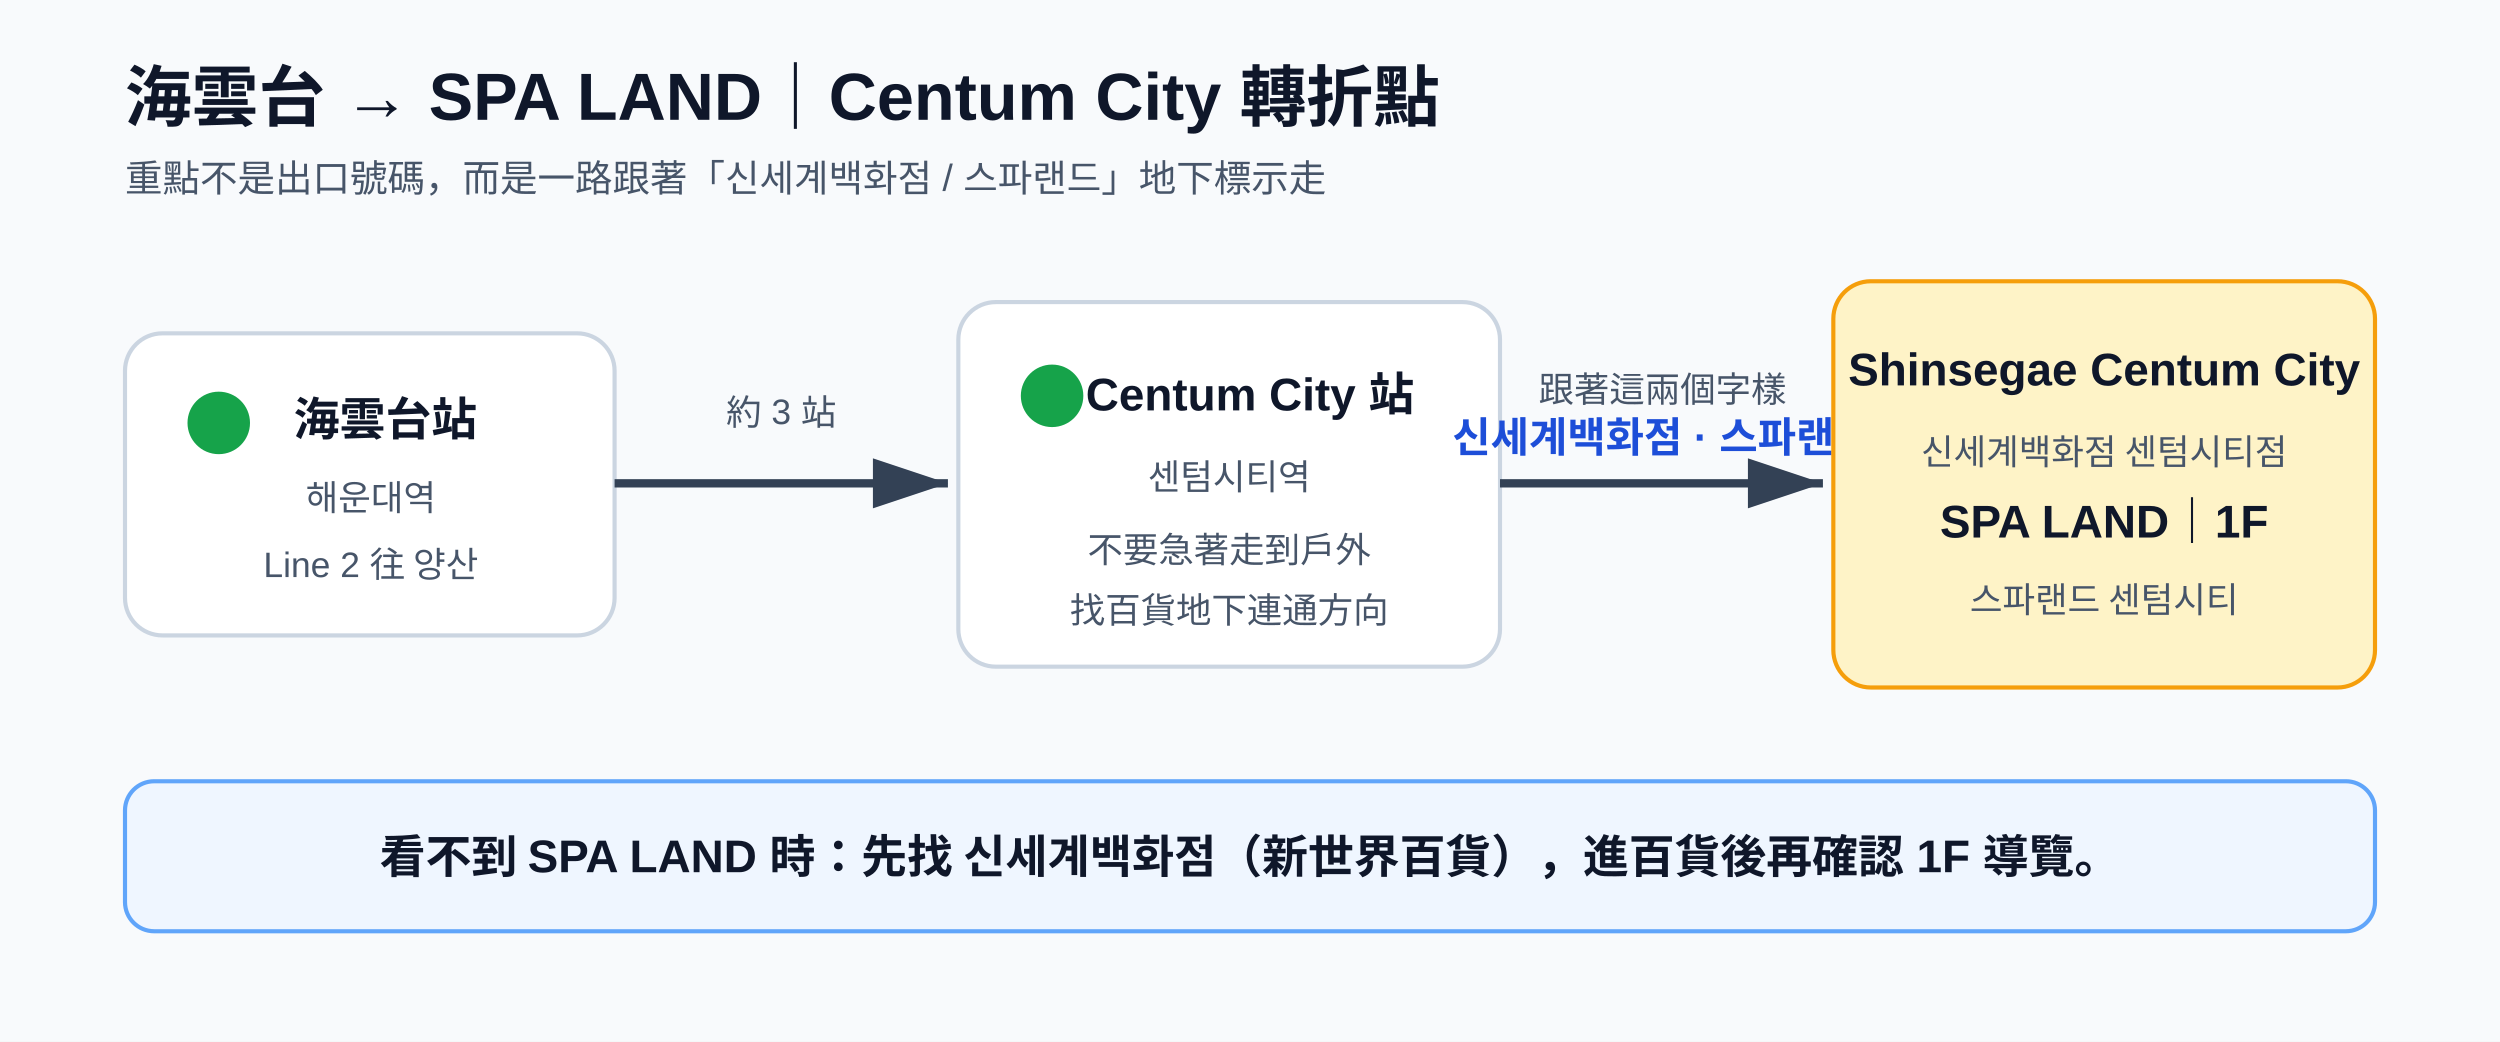
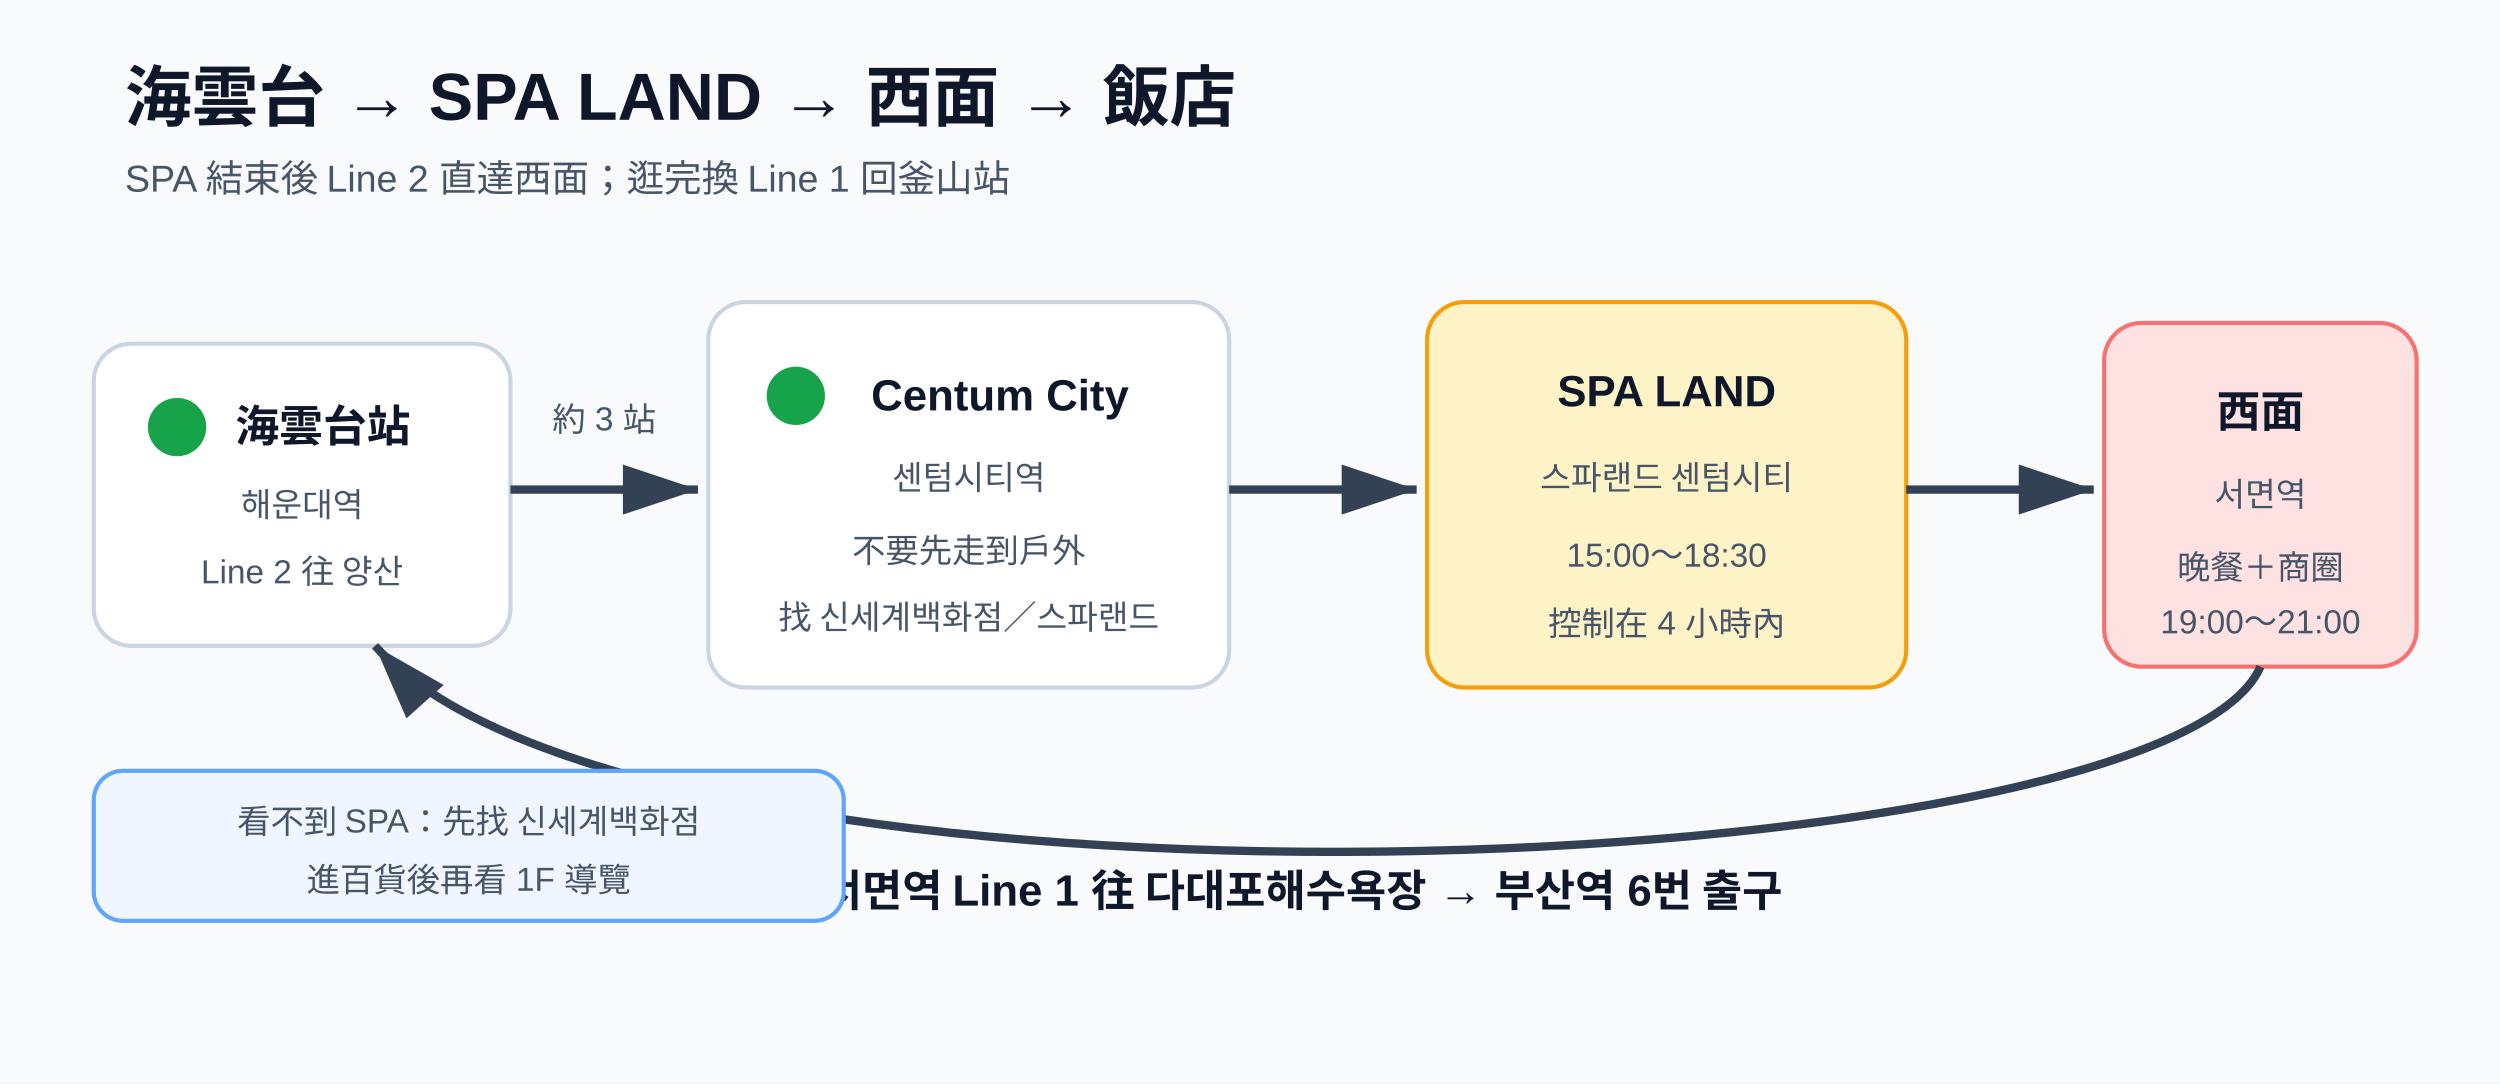
- <svg xmlns="http://www.w3.org/2000/svg" viewBox="0 0 1200 500" role="img" aria-labelledby="title desc">
+ <svg xmlns="http://www.w3.org/2000/svg" viewBox="0 0 1200 520" role="img" aria-labelledby="title desc">
  <defs>
    <marker id="arrow" markerWidth="10" markerHeight="10" refX="9" refY="3" orient="auto">
      <path d="M0 0 L0 6 L9 3 z" fill="#334155" />
    </marker>
-     <style>.title{font:700 32px Arial,'Noto Sans TC',sans-serif;fill:#0f172a}.sub{font:500 18px Arial,'Noto Sans TC',sans-serif;fill:#475569}.box{fill:#fff;stroke:#cbd5e1;stroke-width:2;rx:18}.label{font:700 22px Arial,'Noto Sans TC',sans-serif;fill:#0f172a}.small{font:500 17px Arial,'Noto Sans TC',sans-serif;fill:#475569}.arrow{stroke:#334155;stroke-width:4;fill:none;marker-end:url(#arrow)}</style>
+     <style>.title{font:700 32px Arial,'Noto Sans TC',sans-serif;fill:#0f172a}.sub{font:500 18px Arial,'Noto Sans TC',sans-serif;fill:#475569}.box{fill:#fff;stroke:#cbd5e1;stroke-width:2;rx:18}.label{font:700 21px Arial,'Noto Sans TC',sans-serif;fill:#0f172a}.small{font:500 16px Arial,'Noto Sans TC',sans-serif;fill:#475569}.arrow{stroke:#334155;stroke-width:4;fill:none;marker-end:url(#arrow)}</style>
  </defs>
-   <rect width="1200" height="500" fill="#f8fafc" />
-   <text x="60" y="58" class="title">海雲台 → SPA LAND｜Centum City 轉折點</text>
-   <text x="60" y="92" class="sub">重點不是出口號碼，而是一路跟著「신세계백화점 / 스파랜드」地下標示走</text>
-   <rect x="60" y="160" width="235" height="145" class="box" />
-   <circle cx="105" cy="203" r="15" fill="#16a34a" />
-   <text x="185" y="209" text-anchor="middle" class="label">海雲台站</text>
-   <text x="178" y="245" text-anchor="middle" class="small">해운대역</text>
-   <text x="178" y="277" text-anchor="middle" class="small">Line 2 往 양산</text>
-   <path d="M295 232 H455" class="arrow" />
-   <text x="375" y="204" text-anchor="middle" class="small">約 3 站</text>
-   <rect x="460" y="145" width="260" height="175" class="box" />
-   <circle cx="505" cy="190" r="15" fill="#16a34a" />
-   <text x="600" y="197" text-anchor="middle" class="label">Centum City 站</text>
-   <text x="590" y="235" text-anchor="middle" class="small">센텀시티역</text>
-   <text x="590" y="270" text-anchor="middle" class="small">不要急著走到戶外</text>
-   <text x="590" y="299" text-anchor="middle" class="small">找百貨地下連通方向</text>
-   <path d="M720 232 H875" class="arrow" />
-   <text x="798" y="193" text-anchor="middle" class="small">跟著這兩個字樣</text>
-   <text x="798" y="217" text-anchor="middle" style="font:700 20px Arial,'Noto Sans KR',sans-serif;fill:#1d4ed8">신세계백화점 · 스파랜드</text>
-   <rect x="880" y="135" width="260" height="195" fill="#fef3c7" stroke="#f59e0b" stroke-width="2" rx="18" />
-   <text x="1010" y="185" text-anchor="middle" class="label">Shinsegae Centum City</text>
-   <text x="1010" y="223" text-anchor="middle" class="small">신세계백화점 센텀시티점</text>
-   <text x="1010" y="258" text-anchor="middle" class="label">SPA LAND｜1F</text>
-   <text x="1010" y="294" text-anchor="middle" class="small">스파랜드 센텀시티</text>
-   <rect x="60" y="375" width="1080" height="72" fill="#eff6ff" stroke="#60a5fa" stroke-width="2" rx="14" />
-   <text x="600" y="419" text-anchor="middle" class="label">看不到 SPA LAND 時：先找 신세계백화점（新世界百貨），進百貨後再確認 1F 導覽。</text>
+   <rect width="1200" height="520" fill="#f8fafc" />
+   <text x="60" y="58" class="title">海雲台 → SPA LAND → 西面 → 飯店</text>
+   <text x="60" y="92" class="sub">SPA 結束後 Line 2 直達西面；逛完換 Line 1 回釜山站</text>
+   <rect x="45" y="165" width="200" height="145" class="box" />
+   <circle cx="85" cy="205" r="14" fill="#16a34a" />
+   <text x="155" y="212" text-anchor="middle" class="label">海雲台站</text>
+   <text x="145" y="248" text-anchor="middle" class="small">해운대역</text>
+   <text x="145" y="280" text-anchor="middle" class="small">Line 2 往 양산</text>
+   <path d="M245 235 H335" class="arrow" />
+   <text x="290" y="207" text-anchor="middle" class="small">約 3 站</text>
+   <rect x="340" y="145" width="250" height="185" class="box" />
+   <circle cx="382" cy="190" r="14" fill="#16a34a" />
+   <text x="480" y="197" text-anchor="middle" class="label">Centum City</text>
+   <text x="465" y="235" text-anchor="middle" class="small">센텀시티역</text>
+   <text x="465" y="270" text-anchor="middle" class="small">不要先走到戶外</text>
+   <text x="465" y="302" text-anchor="middle" class="small">找 신세계백화점／스파랜드</text>
+   <path d="M590 235 H680" class="arrow" />
+   <rect x="685" y="145" width="230" height="185" fill="#fef3c7" stroke="#f59e0b" stroke-width="2" rx="18" />
+   <text x="800" y="195" text-anchor="middle" class="label">SPA LAND</text>
+   <text x="800" y="235" text-anchor="middle" class="small">스파랜드 센텀시티</text>
+   <text x="800" y="272" text-anchor="middle" class="small">15:00～18:30</text>
+   <text x="800" y="305" text-anchor="middle" class="small">控制在 4 小時內</text>
+   <path d="M915 235 H1005" class="arrow" />
+   <rect x="1010" y="155" width="150" height="165" fill="#fee2e2" stroke="#f87171" stroke-width="2" rx="18" />
+   <text x="1085" y="205" text-anchor="middle" class="label">西面</text>
+   <text x="1085" y="243" text-anchor="middle" class="small">서면역</text>
+   <text x="1085" y="278" text-anchor="middle" class="small">晚餐＋商圈</text>
+   <text x="1085" y="304" text-anchor="middle" class="small">19:00～21:00</text>
+   <path d="M1085 320 C1040 425 310 455 180 310" class="arrow" />
+   <text x="625" y="435" text-anchor="middle" class="label">서면역 Line 1 往 다대포해수욕장 → 부산역 6번 출구</text>
+   <rect x="45" y="370" width="360" height="72" fill="#eff6ff" stroke="#60a5fa" stroke-width="2" rx="14" />
+   <text x="225" y="400" text-anchor="middle" class="small">看不到 SPA：先找 신세계백화점</text>
+   <text x="225" y="428" text-anchor="middle" class="small">進百貨後再看 1F 導覽</text>
</svg>
